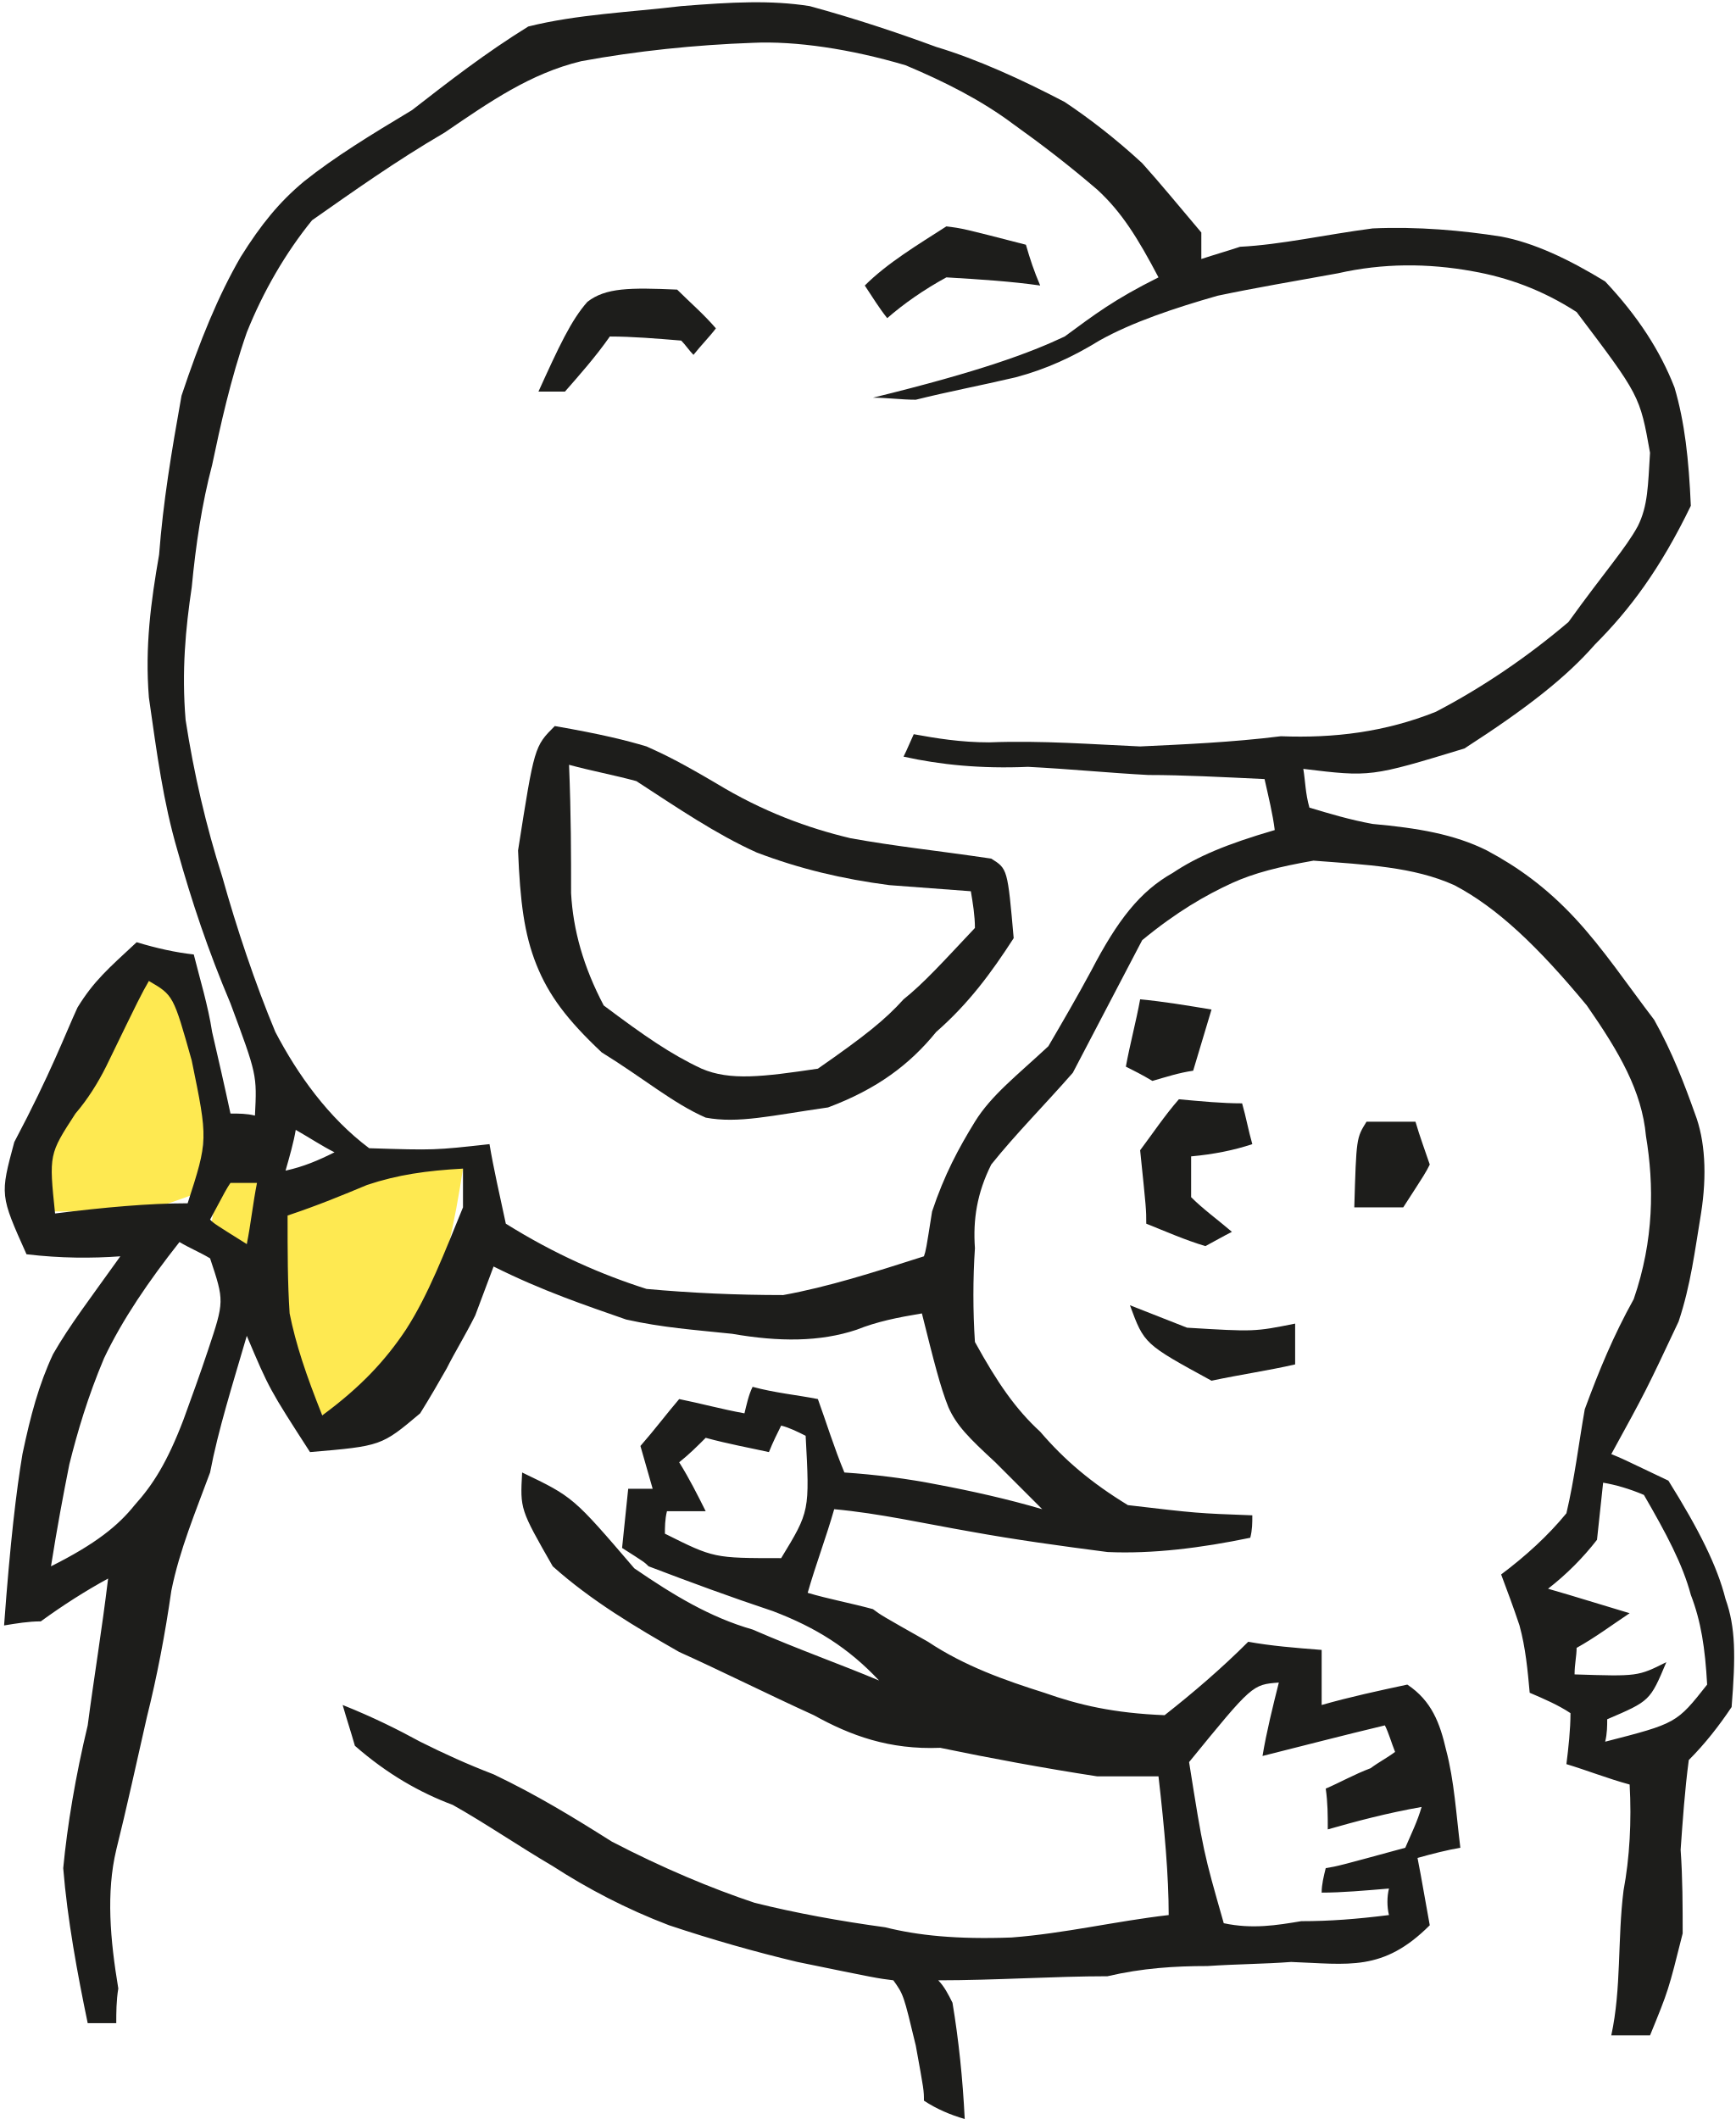
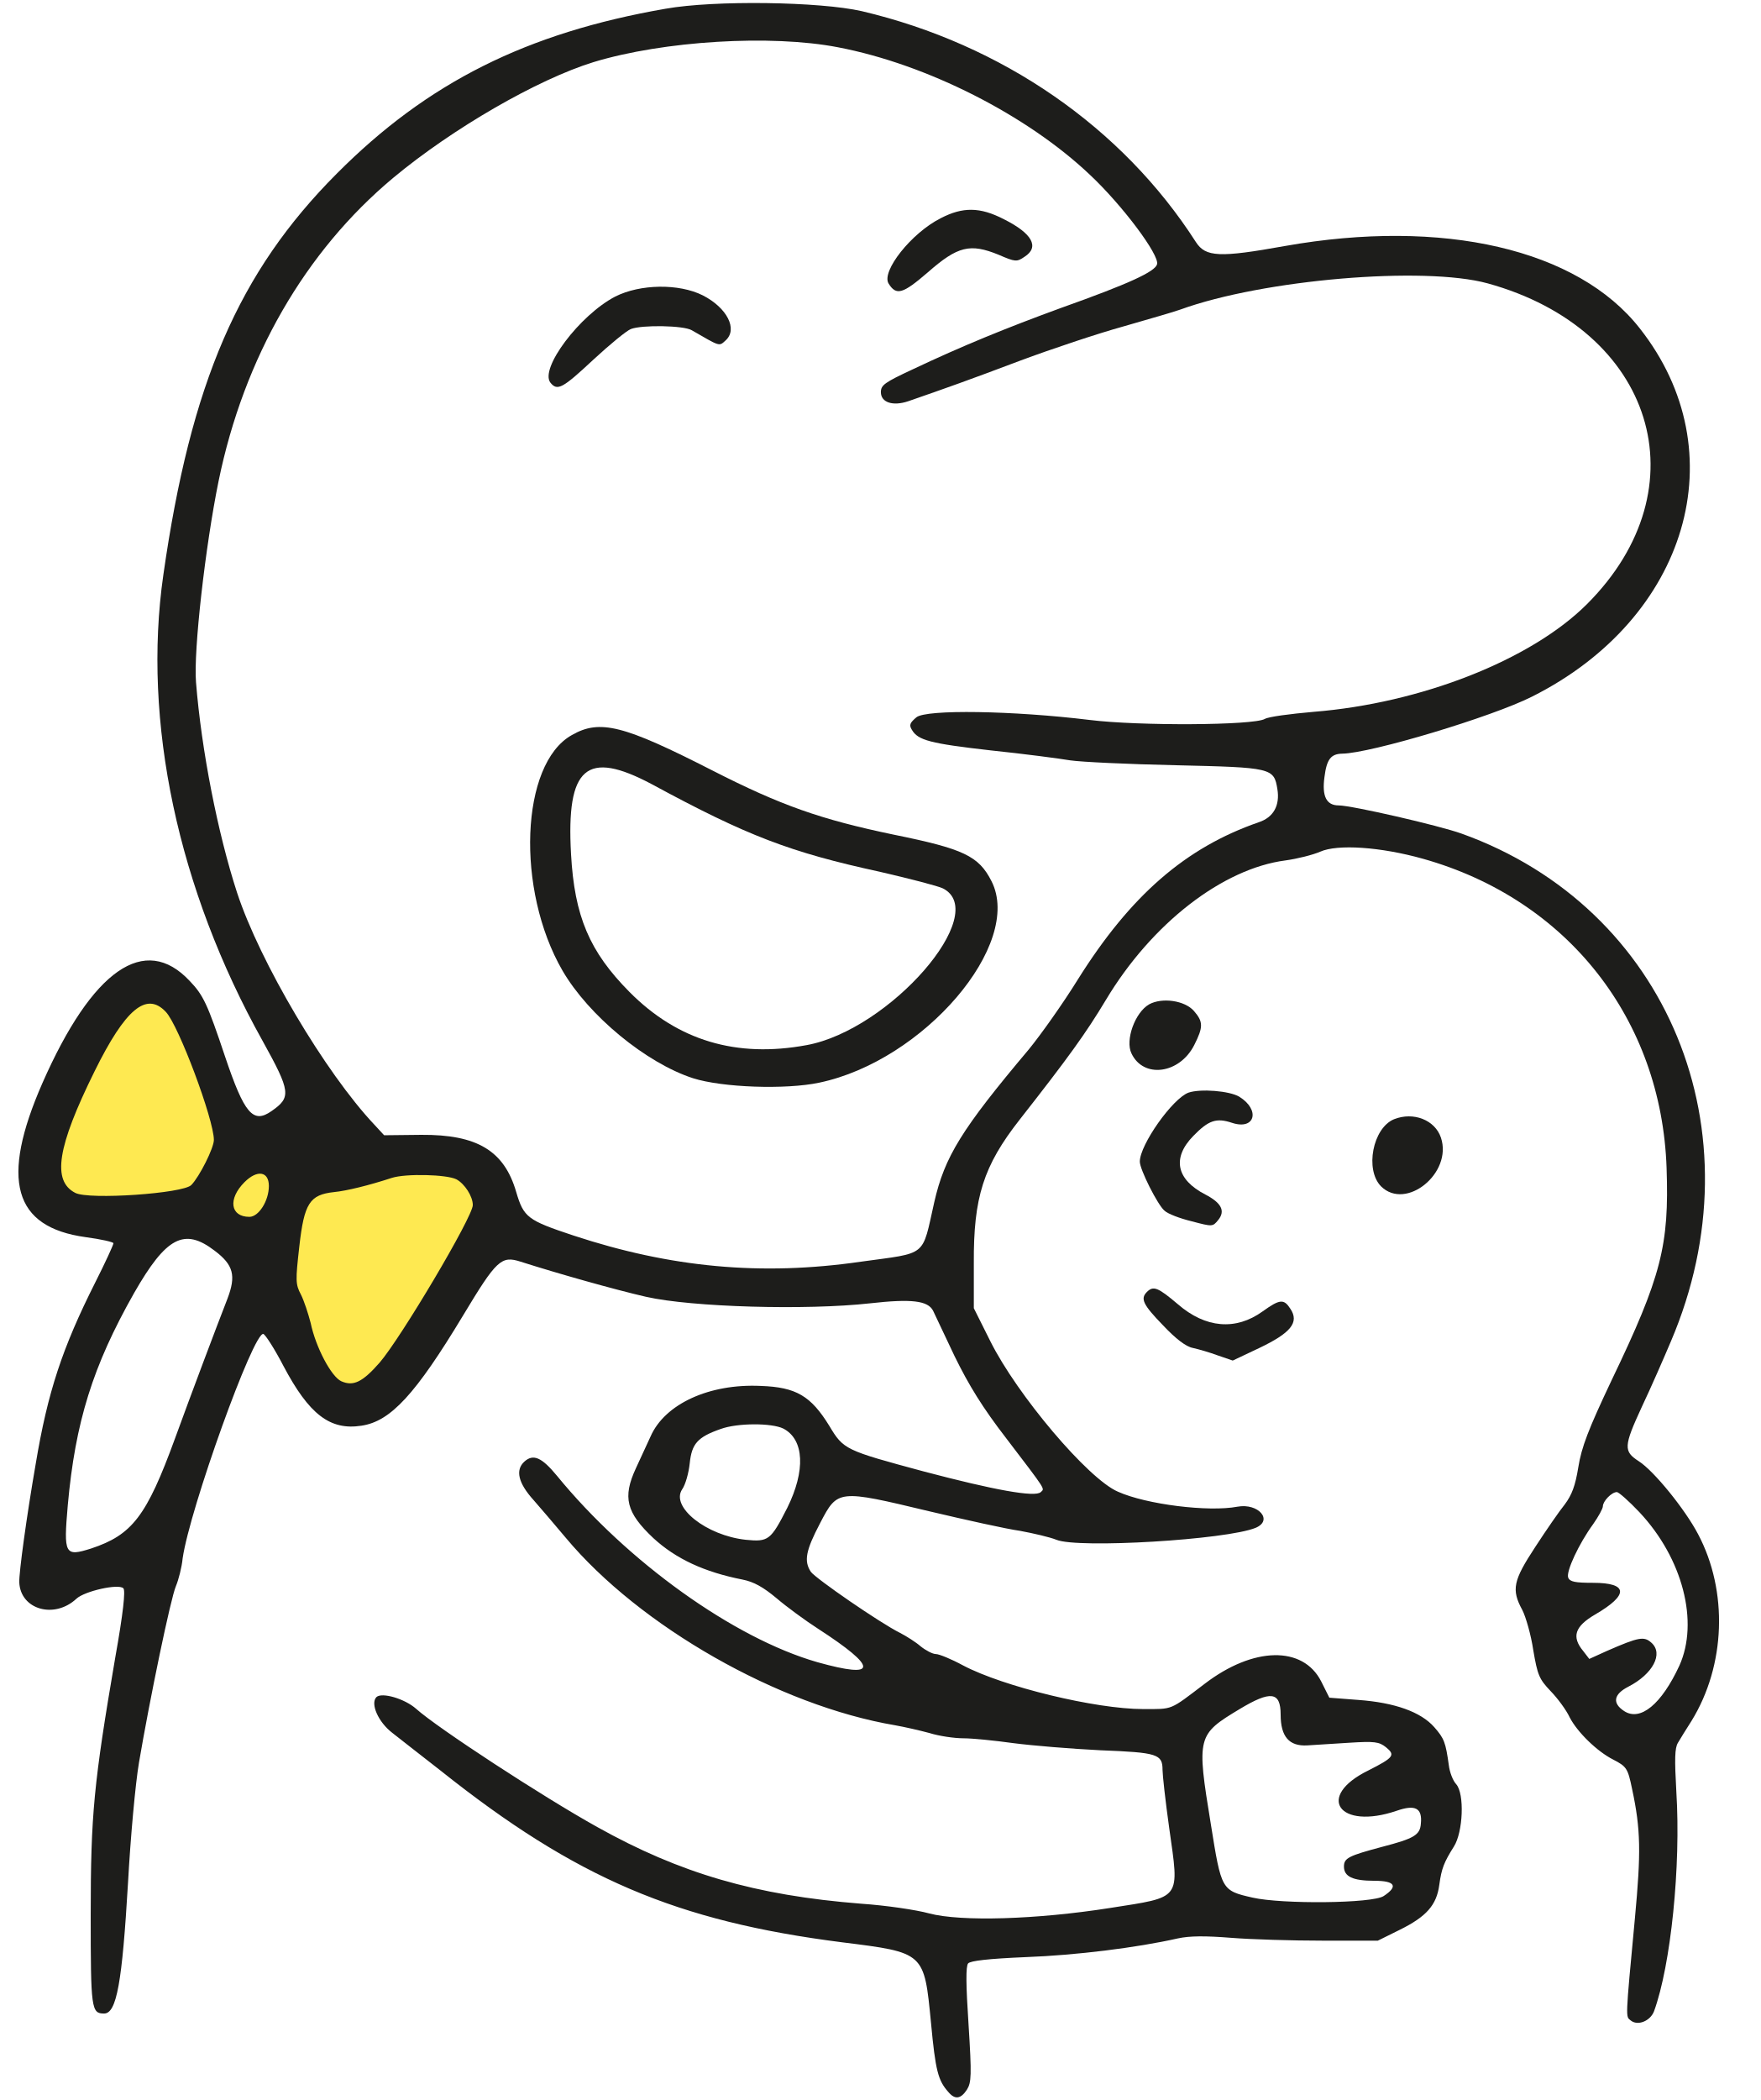
- <svg xmlns="http://www.w3.org/2000/svg" viewBox="0 0 85.1 103.9" width="85.1" height="103.9" role="img">
+ <svg xmlns="http://www.w3.org/2000/svg" viewBox="0 0 86.75 103.46" width="86.75" height="103.46" role="img">
  <g data-role="accent">
-     <path d="M7.3 48.1C7.7 48.1 8.1 48.1 8.5 48.1C9.4 51.3 9.8 53 9.9 54.3C10.1 55.8 9.9 56.7 9.7 58.5C8.5 58.9 7.9 59.2 7 59.3C6 59.4 4.7 59.4 2 59.4C2.1 57.1 2.8 55.1 4 53.4C4.8 51.4 5.8 49.5 7.3 48.1Z" fill="#FEE951" />
-     <path d="M11.3 57.4C11.9 57.6 12.6 57.8 13.3 58C12.9 59 12.5 59.9 12.1 61C11.5 60.8 10.9 60.7 10.3 60.4C10.7 58 10.7 58 11.3 57.4Z" fill="#FEE951" />
-     <path d="M22.7 57.3C22.3 59.9 21.8 62.4 20.8 64.8C19.7 66.6 18.3 68.1 15.8 69.4C14.1 65.7 13.4 64 13.3 62.7C13.2 61.5 13.5 60.6 14 59.1C17.3 57.8 19 57.1 20.2 56.9C21.4 56.7 21.8 56.9 22.7 57.3Z" fill="#FEE951" />
+     <path d="M6.35 48.25C5.52 49.05 1.92 55.81 1.92 56.6C1.92 56.79 1.77 57.2 1.6 57.55C1.09 58.54 1.33 59.4 2.24 59.87C2.99 60.25 6.21 60.2 7.02 59.79C7.38 59.61 7.97 59.47 8.33 59.47C8.73 59.47 9.23 59.34 9.55 59.15C10.2 58.75 10.15 58.73 10.28 59.32C10.5 60.44 12.19 61.38 13.01 60.84C13.23 60.7 13.57 60.35 13.73 60.06C14.16 59.36 14.16 59.91 13.73 60.74C13.55 61.1 13.41 61.53 13.41 61.7C13.41 61.88 13.55 62.31 13.73 62.66C13.9 63.01 14.05 63.58 14.05 63.94C14.05 64.29 14.19 64.86 14.36 65.21C14.54 65.56 14.68 65.99 14.68 66.17C14.68 66.35 14.83 66.78 15 67.13C15.18 67.48 15.32 67.92 15.32 68.12C15.32 69.03 16.44 70.11 17.17 69.94C17.88 69.76 19.87 67.59 20.52 66.3C20.84 65.66 21.31 64.88 21.55 64.57C22.41 63.47 24.26 59.53 24.26 58.8C24.26 57.43 23.24 56.42 22.2 56.74C21.86 56.83 21.18 56.91 20.68 56.91C20.09 56.91 19.57 57.03 19.15 57.23C18.8 57.41 18.23 57.55 17.88 57.55C17.52 57.55 16.95 57.7 16.6 57.87C16.25 58.05 15.85 58.19 15.69 58.19C15.53 58.19 15.18 58.32 14.92 58.49L14.43 58.78L14.49 58.24C14.64 57.12 12.91 56.02 12.04 56.68C11.57 57.03 11.49 56.96 11.49 56.28C11.49 55.91 11.35 55.35 11.17 55C11 54.65 10.85 54.22 10.85 54.04C10.85 53.87 10.71 53.44 10.54 53.08C10.36 52.73 10.22 52.3 10.22 52.13C10.22 51.95 10.07 51.52 9.9 51.17C9.72 50.82 9.58 50.39 9.58 50.21C9.58 49.73 8.68 48.04 8.27 47.76C7.66 47.32 7.23 47.45 6.35 48.25Z" fill="#FEE951" />
+     <path d="M14.97 55.26C14.48 55.51 14.21 55.94 14.21 56.44C14.21 56.9 15.19 57.87 15.64 57.87C16.09 57.87 17.08 56.9 17.08 56.44C17.08 55.38 15.91 54.73 14.97 55.26Z" fill="#FEE951" />
  </g>
  <g data-role="ink">
-     <path d="M52.2 5C53.4 5.8 54.7 6.8 56 8C56.9 9 57.8 10.1 58.9 11.4C58.9 11.8 58.9 12.3 58.9 12.7C59.5 12.5 60.2 12.3 60.8 12.1C62.8 12 65 11.5 67.3 11.2C69.5 11.1 71.7 11.3 73.6 11.6C75.2 11.9 76.9 12.7 78.7 13.8C80.3 15.5 81.4 17.2 82.1 19C82.6 20.7 82.8 22.5 82.9 24.8C81.4 27.9 79.9 29.9 78.2 31.6C76.8 33.2 74.9 34.7 71.8 36.7C67.2 38.1 67.2 38.1 63.9 37.7C64 38.3 64 38.9 64.2 39.6C65.2 39.9 66.2 40.2 67.3 40.4C69.5 40.6 71.3 40.9 72.9 41.7C74.4 42.5 75.8 43.5 77.2 45C78.6 46.5 79.8 48.3 81.1 50C82 51.6 82.6 53.2 83.1 54.6C83.6 55.9 83.7 57.6 83.4 59.5C83.1 61.3 82.9 63 82.3 64.8C80.7 68.2 80.7 68.2 79 71.3C79.5 71.5 79.5 71.5 81.8 72.6C83.3 75 84.2 76.8 84.6 78.4C85.1 79.8 85.1 81.2 84.9 83.7C84.3 84.6 83.6 85.5 82.8 86.3C82.6 87.8 82.5 89.3 82.4 90.7C82.5 92.1 82.5 93.5 82.5 94.8C81.8 97.6 81.8 97.6 80.9 99.8C80.3 99.8 79.7 99.8 79 99.8C79.5 97.5 79.3 95.1 79.6 92.7C79.9 91.1 80 89.3 79.9 87.5C78.8 87.2 77.8 86.8 76.8 86.5C76.9 85.7 77 84.8 77 84C76.4 83.6 75.7 83.3 75 83C74.9 81.9 74.8 80.8 74.5 79.7C74.2 78.8 73.9 78 73.6 77.2C74.8 76.3 75.9 75.3 76.8 74.2C77.2 72.5 77.4 70.8 77.7 69.1C78.4 67.2 79.1 65.5 80.1 63.7C81.1 60.8 81.1 58.1 80.7 55.7C80.5 53.5 79.4 51.6 77.8 49.3C75.4 46.4 73.4 44.5 71.3 43.4C69.3 42.5 67 42.4 64.4 42.2C62.7 42.5 61.5 42.8 60.4 43.3C59.1 43.9 57.7 44.7 56 46.1C54.8 48.4 53.7 50.5 52.6 52.6C51.2 54.2 49.8 55.6 48.6 57.1C47.9 58.5 47.7 59.8 47.8 61.2C47.7 62.7 47.7 64.3 47.8 65.8C48.9 67.8 49.8 69.1 51 70.2C52.2 71.6 53.5 72.7 55.3 73.8C58.7 74.2 58.7 74.2 61.4 74.3C61.4 74.7 61.4 75 61.3 75.4C58.9 75.9 56.5 76.2 54.3 76.1C52 75.8 49.8 75.5 47.6 75.1C45.3 74.7 43.1 74.2 40.9 74C40.5 75.4 40 76.7 39.6 78.1C40.6 78.4 41.7 78.6 42.8 78.9C43.2 79.2 43.2 79.2 45.5 80.5C47.3 81.7 49.3 82.4 51.2 83C52.9 83.6 54.6 84 57.1 84.1C58.5 83 59.9 81.8 61.2 80.5C62.3 80.7 63.5 80.8 64.8 80.9C64.8 81.8 64.8 82.7 64.8 83.6C66.2 83.2 67.6 82.9 69 82.6C70.2 83.4 70.6 84.5 70.9 85.8C71.3 87.3 71.4 89 71.6 90.6C71 90.7 70.2 90.9 69.5 91.1C69.6 91.6 69.6 91.6 70.1 94.4C67.8 96.7 66.1 96.3 63.3 96.2C62 96.3 60.7 96.3 59.2 96.4C57.6 96.4 56 96.5 54.3 96.9C51.7 96.9 48.8 97.1 46 97.1C46.3 97.4 46.5 97.8 46.7 98.2C47 100 47.2 101.9 47.3 103.9C46.6 103.7 45.9 103.4 45.3 103C45.3 102.5 45.3 102.5 44.9 100.3C44.3 97.8 44.3 97.8 43.8 97.1C43 97 43 97 39.1 96.2C37 95.7 34.9 95.1 32.8 94.4C30.7 93.6 28.8 92.6 27.1 91.5C25.4 90.5 23.8 89.4 22.2 88.5C20.6 87.9 19 87 17.4 85.6C17.2 84.9 17 84.3 16.8 83.6C18.3 84.2 19.5 84.8 20.6 85.4C21.8 86 22.9 86.5 24.2 87C26.3 88 28.1 89.1 30 90.3C32.5 91.6 34.9 92.6 37 93.3C39 93.8 41.2 94.2 43.4 94.5C45 94.9 46.9 95.1 49.6 95C52.2 94.8 54.7 94.2 57.3 93.9C57.3 92 57.1 89.7 56.8 87.1C55.7 87.1 54.7 87.1 53.8 87.1C51.2 86.7 48.5 86.2 46.1 85.7C43.6 85.8 41.7 85.1 39.9 84.1C37.7 83.1 35.3 81.9 33.3 81C31.2 79.8 29 78.5 27.1 76.8C25.5 74 25.5 74 25.6 72.2C28.1 73.4 28.1 73.4 31.1 76.9C33 78.2 34.8 79.3 36.9 79.9C39.2 80.9 41.2 81.6 43.1 82.4C41.6 80.8 40 79.8 37.9 79C35.8 78.3 33.9 77.6 31.8 76.8C31.6 76.6 31.6 76.6 30.5 75.9C30.6 74.9 30.7 74 30.8 73C31.2 73 31.6 73 32 73C31.8 72.3 31.6 71.6 31.4 70.9C32.1 70.1 32.7 69.3 33.3 68.6C34.3 68.8 35.4 69.1 36.5 69.3C36.6 68.9 36.7 68.4 36.9 68C38 68.3 39.1 68.4 40.1 68.6C40.5 69.7 40.9 71 41.4 72.2C42.9 72.3 44.5 72.5 46 72.8C47.6 73.1 49.4 73.5 51.1 74C50.7 73.6 50.7 73.6 48.8 71.7C47.5 70.5 46.9 69.9 46.5 69C46.1 68 45.8 66.8 45.2 64.4C44 64.6 43 64.8 42 65.2C40.2 65.8 38.2 65.8 35.9 65.4C34 65.2 32.5 65.1 30.7 64.7C28.7 64 26.6 63.3 24.2 62.1C23.9 62.9 23.6 63.7 23.3 64.5C22.8 65.5 22.3 66.3 21.9 67.1C21.5 67.8 21.1 68.5 20.6 69.3C18.7 70.9 18.7 70.9 15.2 71.2C13.2 68.1 13.2 68.1 12.1 65.5C11.4 67.9 10.7 70.1 10.3 72.2C9.6 74.1 8.8 76 8.4 78C8.1 80.1 7.7 82.2 7.2 84.2C6.7 86.4 6.2 88.7 5.7 90.7C5.2 92.8 5.4 95.1 5.8 97.5C5.7 98.1 5.7 98.7 5.7 99.2C5.2 99.2 4.8 99.2 4.3 99.2C3.8 96.8 3.3 94.1 3.1 91.6C3.3 89.5 3.7 87.1 4.3 84.6C4.6 82.3 5 79.9 5.3 77.4C4.2 78 3.1 78.7 2 79.5C1.4 79.5 0.8 79.6 0.2 79.7C0.5 75.6 0.8 73.1 1.1 71.3C1.5 69.4 1.9 67.9 2.6 66.4C3.4 65 4.4 63.7 5.9 61.6C4.5 61.7 3 61.7 1.3 61.5C0 58.6 0 58.6 0.7 56C2.5 52.6 3.2 50.7 3.8 49.4C4.6 48.1 5.3 47.5 6.7 46.2C7.7 46.5 8.6 46.7 9.5 46.8C9.8 48 10.2 49.3 10.4 50.6C10.7 51.9 11 53.2 11.3 54.6C11.7 54.6 12.1 54.6 12.5 54.7C12.6 52.7 12.6 52.7 11.3 49.2C10.2 46.6 9.4 44.2 8.7 41.7C8 39.3 7.7 37 7.3 34.2C7.1 31.7 7.4 29.5 7.8 27.2C8 24.6 8.4 22.2 8.9 19.4C9.8 16.7 10.7 14.5 11.8 12.6C12.8 11 13.7 9.9 14.9 8.9C16.4 7.7 18.2 6.6 20.2 5.4C22 4 23.8 2.6 25.9 1.3C28.3 0.7 30.9 0.6 33.4 0.3C35.9 0.1 37.8 0 39.7 0.3C41.9 0.9 44 1.6 45.9 2.3C47.9 2.9 50.1 3.9 52.2 5ZM15.3 10.8C14 12.4 12.9 14.3 12.1 16.3C11.3 18.6 10.8 20.9 10.4 22.8C9.9 24.7 9.6 26.7 9.4 28.8C9.1 30.8 8.9 32.9 9.1 35.3C9.5 37.9 10.1 40.5 10.9 43C11.6 45.5 12.5 48.2 13.5 50.6C14.6 52.7 16.1 54.8 18.1 56.3C21.3 56.4 21.3 56.4 24 56.1C24.2 57.3 24.5 58.6 24.8 60C27.2 61.5 29.5 62.5 31.7 63.2C33.9 63.4 36.1 63.5 38.4 63.5C40.6 63.1 42.8 62.4 45.3 61.6C45.4 61.3 45.4 61.3 45.7 59.4C46.3 57.6 47 56.3 47.8 55C48.6 53.7 49.9 52.7 51.4 51.3C52.1 50.1 52.8 48.9 53.5 47.6C54.8 45.1 55.9 43.7 57.5 42.8C58.7 42 60.1 41.4 62.5 40.7C62.4 39.9 62.2 39.1 62 38.2C59.9 38.1 58 38 56.3 38C54.4 37.9 52.4 37.7 50.4 37.6C48.1 37.7 46.1 37.5 44.3 37.1C44.4 36.9 44.4 36.9 44.8 36C45.9 36.2 47.1 36.4 48.5 36.4C51.1 36.3 53.6 36.5 55.9 36.6C58 36.5 60.4 36.4 62.8 36.1C65.4 36.2 67.9 35.9 70.4 34.9C72.7 33.7 74.9 32.2 76.9 30.5C78.7 28 79.7 26.9 80.3 25.8C80.8 24.8 80.8 23.8 80.9 22.2C80.4 19.4 80.4 19.4 77.3 15.3C75.6 14.2 73.9 13.6 72.2 13.3C70 12.9 67.8 12.9 65.6 13.4C63.4 13.8 61.6 14.1 59.7 14.5C57.6 15.1 55.5 15.8 53.9 16.7C52.6 17.5 51.3 18.1 49.8 18.5C48.1 18.9 46.5 19.2 44.9 19.6C44.2 19.6 43.5 19.5 42.8 19.5C48.1 18.2 50.5 17.3 52.2 16.5C53.7 15.4 54.6 14.7 56.8 13.6C55.8 11.7 55 10.4 53.8 9.3C52.4 8.1 51.1 7.1 49.7 6.1C48.1 4.9 46.3 4 44.4 3.2C41.7 2.4 39 2 36.9 2.1C34.1 2.2 31.2 2.5 28.5 3C26 3.6 24 5 21.8 6.5C19.4 7.9 17.3 9.4 15.3 10.8ZM7.3 48.1C6.9 48.8 6.9 48.8 5.2 52.3C4.8 53.1 4.3 53.9 3.7 54.6C2.4 56.6 2.4 56.6 2.7 59.5C5.1 59.2 7.3 59 9.2 59C10.2 55.9 10.2 55.9 9.4 52C8.5 48.8 8.5 48.8 7.3 48.1ZM14.5 55.4C14.4 56 14.2 56.7 14 57.4C14.9 57.2 15.6 56.9 16.4 56.5C15.8 56.2 15.2 55.8 14.5 55.4ZM11.3 58C11.1 58.3 11.1 58.3 10.3 59.8C10.5 60 10.5 60 12.1 61C12.3 60 12.4 59 12.6 58C12.2 58 11.7 58 11.3 58ZM14.1 59.6C14.1 61.4 14.1 62.9 14.2 64.4C14.5 65.9 15 67.4 15.8 69.4C17.7 68 18.9 66.7 19.9 65.2C21 63.5 21.8 61.4 22.7 59.2C22.7 58.6 22.7 57.9 22.7 57.3C20.9 57.4 19.5 57.6 18 58.1C16.8 58.6 15.6 59.1 14.1 59.6ZM8.8 60.9C7.3 62.8 6 64.7 5.1 66.6C4.3 68.5 3.8 70.2 3.4 71.8C3.1 73.3 2.8 74.9 2.5 76.8C4.7 75.7 5.8 74.8 6.6 73.8C7.5 72.8 8.2 71.7 9 69.6C9.4 68.5 9.8 67.4 10.2 66.2C11 63.8 11 63.8 10.3 61.7C9.8 61.4 9.3 61.2 8.8 60.9ZM38.3 69.9C38.1 70.3 37.9 70.7 37.7 71.2C36.8 71 35.7 70.8 34.6 70.5C34.2 70.9 33.8 71.3 33.3 71.7C33.8 72.5 34.2 73.3 34.6 74.1C34 74.1 33.3 74.1 32.7 74.1C32.6 74.5 32.6 74.9 32.6 75.2C35 76.4 35 76.4 38.3 76.4C39.7 74.1 39.7 74.1 39.5 70.4C39.1 70.2 38.7 70 38.3 69.9ZM78.6 72.7C78.5 73.6 78.4 74.6 78.3 75.5C77.6 76.4 76.8 77.2 75.9 77.9C76.6 78.1 76.6 78.1 79.9 79.1C79 79.7 78.2 80.3 77.3 80.8C77.3 81.2 77.2 81.6 77.2 82.1C80.3 82.2 80.3 82.2 81.7 81.5C80.9 83.4 80.9 83.4 78.8 84.3C78.8 84.6 78.8 85 78.7 85.4C82.2 84.5 82.2 84.5 83.7 82.6C83.6 80.8 83.4 79.5 82.9 78.2C82.5 76.7 81.7 75.2 80.6 73.3C79.9 73 79.2 72.8 78.6 72.7ZM58.3 86.4C59 90.8 59 90.8 60 94.3C61.4 94.6 62.6 94.4 63.8 94.2C65.2 94.2 66.5 94.1 68.1 93.9C68 93.5 68 93 68.1 92.6C66.9 92.7 65.8 92.8 64.8 92.8C64.8 92.4 64.9 92 65 91.6C65.6 91.5 65.6 91.5 68.9 90.6C69.2 89.9 69.5 89.3 69.7 88.6C68 88.9 66.5 89.3 65.1 89.7C65.1 89 65.1 88.4 65 87.7C65.7 87.4 66.4 87 67.2 86.7C67.6 86.4 68 86.2 68.4 85.9C68.2 85.4 68.1 85 67.9 84.6C65.8 85.1 63.9 85.6 61.9 86.1C62.1 84.9 62.4 83.7 62.7 82.5C61.4 82.6 61.4 82.6 58.3 86.4Z" fill="#1D1D1B" />
-     <path d="M46.4 11.1C47.2 11.2 47.2 11.2 50.3 12C50.5 12.7 50.7 13.3 51 14C49.6 13.8 48.1 13.7 46.4 13.6C45.3 14.2 44.3 14.9 43.5 15.6C43.1 15.1 42.8 14.6 42.4 14C43.5 12.9 45 12 46.4 11.1Z" fill="#1D1D1B" />
-     <path d="M33.2 14.2C33.8 14.8 34.5 15.4 35.1 16.1C34.8 16.5 34.4 16.9 34 17.4C33.8 17.2 33.6 16.9 33.4 16.7C32.2 16.6 31 16.5 29.9 16.5C29.2 17.5 28.4 18.4 27.7 19.2C27.3 19.2 26.9 19.2 26.4 19.2C27.4 17 28 15.7 28.8 14.8C29.7 14.1 30.9 14.1 33.2 14.2Z" fill="#1D1D1B" />
-     <path d="M27.2 35.6C29.5 36 30.7 36.3 31.7 36.6C32.6 37 33.4 37.4 35.1 38.4C37.4 39.8 39.6 40.6 41.7 41.1C43.9 41.5 45.9 41.7 48.6 42.1C49.4 42.6 49.4 42.6 49.7 46C48.6 47.7 47.5 49.2 45.9 50.6C44.6 52.2 43 53.4 40.6 54.3C37.8 54.7 36.2 55.1 34.6 54.8C33 54.1 31.6 52.9 29.5 51.6C27.8 50 26.9 48.8 26.3 47.3C25.7 45.8 25.5 44.2 25.4 41.7C26.2 36.6 26.2 36.6 27.2 35.6ZM27.9 37.5C28 40 28 41.9 28 43.8C28.1 45.6 28.6 47.4 29.6 49.3C31.6 50.8 32.9 51.7 34.4 52.4C35.8 53 37.4 52.8 40.1 52.4C42.4 50.8 43.4 50 44.3 49C45.3 48.2 46.2 47.2 47.8 45.5C47.8 44.9 47.7 44.3 47.6 43.7C46.3 43.6 44.9 43.5 43.6 43.4C41.3 43.1 39.2 42.6 37.1 41.8C35.1 40.9 33.2 39.6 31.2 38.3C30.1 38 29 37.8 27.9 37.5Z" fill="#1D1D1B" />
-     <path d="M55.9 49C57 49.1 58.2 49.3 59.4 49.5C59.1 50.5 58.8 51.5 58.5 52.5C57.8 52.6 57.2 52.8 56.5 53C56 52.7 55.6 52.5 55.2 52.3C55.4 51.2 55.7 50.1 55.9 49Z" fill="#1D1D1B" />
-     <path d="M57.8 53.9C58.9 54 59.9 54.1 60.9 54.1C61.1 54.8 61.2 55.4 61.4 56.1C60.5 56.4 59.5 56.6 58.4 56.7C58.4 57.4 58.4 58 58.4 58.7C59 59.3 59.7 59.8 60.4 60.4C60.2 60.5 60.2 60.5 59.1 61.1C58.1 60.8 57.2 60.4 56.2 60C56.2 59.3 56.2 59.3 55.9 56.4C56.5 55.6 57.1 54.7 57.8 53.9Z" fill="#1D1D1B" />
-     <path d="M67 55C67.8 55 68.6 55 69.4 55C69.6 55.7 69.9 56.5 70.1 57.1C69.9 57.5 69.9 57.5 68.8 59.2C68 59.2 67.2 59.2 66.4 59.2C66.5 55.8 66.5 55.8 67 55Z" fill="#1D1D1B" />
-     <path d="M55.4 64C55.9 64.2 55.9 64.2 58.2 65.1C61.5 65.3 61.5 65.3 63.5 64.9C63.5 65.6 63.5 66.3 63.5 66.9C62.2 67.2 60.8 67.4 59.4 67.7C56.1 65.9 56.1 65.9 55.4 64Z" fill="#1D1D1B" />
+     <path d="M32.8 0.43C25.95 1.62 21.07 4.06 16.6 8.55C11.76 13.4 9.4 18.87 8.05 28.32C7.01 35.53 8.76 43.8 12.94 51.28C14.33 53.79 14.36 54.06 13.38 54.74C12.47 55.38 12.04 54.87 11.09 52.05C10.22 49.45 10.02 49.03 9.35 48.33C7.14 45.97 4.55 47.77 2.09 53.36C0 58.13 0.66 60.46 4.22 60.95C4.97 61.05 5.59 61.19 5.59 61.25C5.59 61.33 5.19 62.2 4.69 63.19C3.07 66.41 2.35 68.58 1.76 72.12C1.31 74.71 0.93 77.5 0.95 77.96C1.01 79.3 2.68 79.78 3.77 78.76C4.17 78.39 5.84 78.01 6.08 78.25C6.19 78.36 6.07 79.48 5.68 81.66C4.62 87.86 4.47 89.39 4.47 94.33C4.47 98.98 4.5 99.2 5.13 99.2C5.75 99.2 6.02 97.67 6.31 92.74C6.43 90.54 6.67 87.89 6.85 86.83C7.38 83.71 8.41 78.74 8.67 78.14C8.8 77.83 8.96 77.21 9 76.78C9.35 74.34 12.5 65.58 12.98 65.72C13.09 65.77 13.54 66.47 13.97 67.3C15.23 69.68 16.26 70.48 17.81 70.24C19.25 70.03 20.48 68.69 22.82 64.81C24.47 62.07 24.7 61.85 25.66 62.16C27.51 62.75 30.31 63.54 31.84 63.89C34.09 64.4 39.74 64.56 42.88 64.21C44.92 63.98 45.72 64.08 45.98 64.57C46.04 64.7 46.52 65.71 47.04 66.81C47.75 68.26 48.43 69.36 49.58 70.85C51.61 73.51 51.48 73.32 51.29 73.51C51.02 73.78 48.99 73.41 45.51 72.49C41.65 71.45 41.57 71.42 40.87 70.25C39.96 68.77 39.23 68.34 37.49 68.28C34.95 68.16 32.76 69.17 32.06 70.77C31.87 71.18 31.55 71.88 31.34 72.33C30.67 73.77 30.86 74.52 32.2 75.78C33.31 76.8 34.71 77.45 36.59 77.82C37.15 77.93 37.61 78.19 38.27 78.74C38.76 79.16 39.69 79.84 40.31 80.24C43.29 82.17 43.28 82.73 40.28 81.89C36.16 80.71 30.91 76.94 27.45 72.71C26.7 71.8 26.28 71.61 25.84 72.01C25.39 72.42 25.53 73.06 26.3 73.91C26.62 74.28 27.34 75.11 27.88 75.76C31.53 80.13 38.38 84.03 44.12 85C44.57 85.08 45.32 85.25 45.8 85.38C46.28 85.53 47.03 85.64 47.48 85.64C47.91 85.64 49.02 85.75 49.95 85.88C50.87 86 52.81 86.16 54.23 86.23C57.05 86.34 57.29 86.42 57.29 87.2C57.29 87.44 57.43 88.72 57.62 90.07C58.12 93.63 58.26 93.44 54.7 94C51.08 94.57 47.36 94.68 45.8 94.27C45.15 94.09 43.63 93.87 42.45 93.79C37.22 93.38 33.51 92.29 29.43 90.01C26.73 88.51 21.56 85.13 20.51 84.19C19.95 83.69 18.82 83.36 18.55 83.61C18.24 83.93 18.64 84.84 19.33 85.37C19.63 85.61 20.7 86.44 21.71 87.23C28.39 92.55 33.35 94.65 41.49 95.69C45.58 96.2 45.54 96.18 45.88 99.66C46.1 102.02 46.23 102.5 46.73 103.06C47.06 103.46 47.35 103.41 47.65 102.95C47.87 102.6 47.89 102.26 47.73 99.74C47.6 97.78 47.59 96.87 47.71 96.73C47.83 96.6 48.7 96.5 50.56 96.42C53.01 96.33 56 95.96 58.04 95.5C58.63 95.37 59.41 95.37 60.67 95.47C61.66 95.55 63.7 95.61 65.19 95.61L67.9 95.61L68.97 95.08C70.29 94.43 70.8 93.86 70.93 92.85C71.04 92.05 71.16 91.75 71.65 90.97C72.1 90.26 72.18 88.37 71.76 87.9C71.6 87.73 71.44 87.31 71.4 86.98C71.24 85.83 71.17 85.65 70.68 85.09C70.02 84.34 68.73 83.88 66.94 83.75L65.51 83.64L65.11 82.84C64.21 81.07 61.76 81.12 59.36 82.96C57.62 84.28 57.83 84.2 56.33 84.2C53.99 84.2 49.45 83.1 47.46 82.05C46.89 81.74 46.28 81.49 46.12 81.49C45.96 81.49 45.62 81.31 45.37 81.11C45.13 80.9 44.67 80.61 44.36 80.45C43.37 79.96 40.2 77.77 39.96 77.44C39.61 76.91 39.7 76.4 40.42 75.03C41.28 73.38 41.3 73.38 45.77 74.45C47.59 74.88 49.61 75.33 50.27 75.42C50.92 75.54 51.74 75.73 52.06 75.86C53.12 76.3 60.45 75.86 61.88 75.27C62.76 74.9 62.01 74.04 60.98 74.23C59.56 74.5 56.49 74.12 55.09 73.49C53.62 72.86 50.12 68.72 48.8 66.07L47.99 64.45L47.99 62.23C47.97 59 48.46 57.44 50.25 55.16C52.65 52.1 53.51 50.91 54.5 49.26C56.76 45.49 60.26 42.79 63.35 42.39C63.93 42.31 64.69 42.12 65.06 41.96C65.91 41.58 68.03 41.72 70.13 42.31C77.24 44.31 81.88 50.21 82.13 57.55C82.26 61.35 81.88 62.88 79.42 68C78.27 70.43 77.94 71.29 77.78 72.28C77.63 73.21 77.46 73.65 77.11 74.12C76.85 74.44 76.2 75.38 75.66 76.21C74.57 77.87 74.47 78.31 75.02 79.32C75.19 79.65 75.45 80.55 75.56 81.3C75.77 82.53 75.85 82.72 76.41 83.31C76.76 83.67 77.19 84.25 77.36 84.62C77.73 85.33 78.69 86.28 79.5 86.69C80.16 87.03 80.22 87.12 80.43 88.14C80.86 90.14 80.87 91.27 80.57 94.49C80.09 99.58 80.11 99.33 80.36 99.54C80.7 99.82 81.32 99.58 81.51 99.09C82.34 96.82 82.84 91.94 82.61 88.27C82.52 86.66 82.53 86.12 82.69 85.86C82.8 85.67 83.11 85.17 83.36 84.78C85.04 82.05 85.17 78.39 83.68 75.58C83.04 74.36 81.51 72.47 80.76 71.99C80 71.5 80.01 71.26 80.91 69.31C81.37 68.34 82.01 66.87 82.34 66.09C86.75 55.77 82.2 44.72 72.03 41.07C70.92 40.67 66.61 39.68 65.97 39.68C65.36 39.68 65.14 39.22 65.27 38.28C65.38 37.4 65.59 37.14 66.15 37.13C67.55 37.11 73.52 35.32 75.5 34.32C83.19 30.46 85.6 22.26 80.81 16.18C77.75 12.27 71.11 10.74 63.32 12.12C60.1 12.7 59.41 12.67 58.93 11.92C55.31 6.28 49.39 2.18 42.47 0.55C40.41 0.08 35.22 0 32.8 0.43ZM41.3 2.33C45.69 3.17 50.62 5.68 53.71 8.61C55.31 10.11 57.15 12.57 57.02 13.02C56.92 13.38 55.69 13.96 52.29 15.17C49.58 16.16 47.4 17.05 44.97 18.2C43.6 18.84 43.41 18.97 43.41 19.32C43.41 19.83 44 20.02 44.75 19.77C46.6 19.13 47.81 18.7 50.27 17.77C51.8 17.2 54.1 16.43 55.37 16.08C56.65 15.71 57.91 15.35 58.17 15.25C62.25 13.77 70.17 13.1 73.31 13.96C81.51 16.22 83.94 24.03 78.21 29.76C75.45 32.52 70.01 34.65 64.73 35.07C63.59 35.17 62.51 35.31 62.33 35.42C61.77 35.74 56.12 35.77 53.7 35.47C49.93 35.01 45.64 34.94 45.16 35.34C44.84 35.61 44.79 35.72 44.94 35.96C45.24 36.47 45.83 36.63 48.83 36.97C50.46 37.14 52.21 37.37 52.74 37.46C53.27 37.54 55.6 37.65 57.93 37.7C62.68 37.81 62.78 37.83 62.95 38.88C63.08 39.68 62.76 40.27 62.03 40.51C58.42 41.76 55.71 44.12 53.12 48.25C52.39 49.43 51.29 50.98 50.7 51.7C47.38 55.64 46.55 56.99 46.04 59.23C45.42 61.97 45.74 61.7 42.42 62.16C37.52 62.87 33.05 62.45 28.26 60.87C26 60.12 25.81 59.98 25.44 58.73C24.85 56.69 23.51 55.89 20.76 55.91L18.93 55.93L18.45 55.41C16.04 52.86 12.8 47.39 11.68 43.97C10.73 41.05 9.93 36.98 9.66 33.62C9.53 32.07 10.12 26.9 10.77 23.71C12.02 17.61 15.04 12.38 19.38 8.76C22.3 6.33 26.49 3.91 29.25 3.06C32.7 2.01 38 1.69 41.3 2.33ZM8.17 49.85C8.8 50.5 10.54 55.16 10.54 56.16C10.54 56.56 9.83 57.97 9.43 58.38C9.04 58.8 4.38 59.12 3.71 58.77C2.56 58.18 2.81 56.52 4.66 52.78C6.18 49.7 7.22 48.84 8.17 49.85ZM13.25 58.43C13.25 59.16 12.75 59.95 12.29 59.95C11.35 59.95 11.22 59.07 12.05 58.24C12.67 57.62 13.25 57.7 13.25 58.43ZM22.49 58.1C22.9 58.32 23.3 58.94 23.3 59.37C23.3 59.95 19.76 65.91 18.71 67.13C17.86 68.1 17.41 68.31 16.82 68.05C16.33 67.83 15.56 66.38 15.31 65.18C15.19 64.72 14.99 64.1 14.83 63.78C14.56 63.27 14.56 63.09 14.75 61.41C14.99 59.28 15.26 58.86 16.46 58.73C17.08 58.67 18.18 58.4 19.31 58.03C20 57.81 22.01 57.86 22.49 58.1ZM10.58 61.62C11.51 62.32 11.64 62.85 11.21 63.98C10.63 65.47 9.45 68.6 8.62 70.88C7.22 74.71 6.51 75.62 4.49 76.29C3.19 76.7 3.13 76.59 3.34 74.16C3.71 70.06 4.57 67.3 6.61 63.7C8.19 60.94 9.08 60.47 10.58 61.62ZM38.6 70.38C39.64 70.92 39.7 72.46 38.8 74.28C37.98 75.89 37.87 75.97 36.75 75.86C34.81 75.65 33.03 74.24 33.62 73.37C33.78 73.14 33.94 72.57 33.99 72.09C34.09 71.13 34.37 70.8 35.52 70.4C36.34 70.1 38.03 70.1 38.6 70.38ZM80.79 74.5C82.93 76.78 83.73 79.91 82.76 82.06C81.88 83.96 80.84 84.82 80.04 84.3C79.44 83.91 79.52 83.47 80.24 83.1C81.45 82.48 81.99 81.47 81.38 80.93C81.02 80.61 80.78 80.64 79.18 81.34L78.32 81.73L78.02 81.34C77.44 80.64 77.6 80.13 78.61 79.54C80.28 78.57 80.24 77.98 78.51 77.98C77.62 77.98 77.36 77.93 77.28 77.72C77.17 77.42 77.81 76.05 78.51 75.09C78.77 74.72 78.99 74.32 78.99 74.21C78.99 73.96 79.42 73.51 79.68 73.51C79.77 73.51 80.28 73.96 80.79 74.5ZM63.11 84.47C63.11 85.56 63.53 86.04 64.42 85.99C64.76 85.97 65.68 85.91 66.48 85.86C67.74 85.78 67.96 85.81 68.3 86.08C68.78 86.47 68.68 86.59 67.44 87.22C64.8 88.51 65.99 90.18 68.83 89.21C69.75 88.89 70.1 89.08 70.02 89.85C69.98 90.41 69.67 90.58 68.14 90.98C66.45 91.43 66.23 91.54 66.23 91.96C66.23 92.45 66.66 92.66 67.73 92.66C68.75 92.66 68.92 92.93 68.19 93.41C67.65 93.78 63.18 93.82 61.73 93.49C60.19 93.14 60.19 93.12 59.67 89.87C58.96 85.54 59 85.46 61.09 84.2C62.62 83.28 63.11 83.34 63.11 84.47Z" fill="#1D1D1B" />
+     <path d="M46.36 10.75C44.91 11.48 43.42 13.37 43.79 13.97C44.17 14.58 44.49 14.48 45.72 13.42C47.2 12.12 47.81 11.98 49.21 12.55C50.04 12.91 50.11 12.91 50.49 12.65C51.24 12.17 50.87 11.5 49.47 10.8C48.29 10.19 47.44 10.19 46.36 10.75Z" fill="#1D1D1B" />
+     <path d="M30.32 14.61C28.57 15.52 26.57 18.17 27.13 18.86C27.47 19.27 27.72 19.14 29.24 17.72C30.05 16.97 30.88 16.29 31.09 16.21C31.63 16 33.69 16.03 34.09 16.27C35.51 17.09 35.43 17.07 35.76 16.77C36.37 16.22 35.83 15.16 34.63 14.55C33.45 13.96 31.55 13.99 30.32 14.61Z" fill="#1D1D1B" />
+     <path d="M28.17 36.22C25.65 37.64 25.41 43.83 27.72 47.82C29.01 50.04 31.84 52.37 34.15 53.12C35.59 53.58 38.72 53.69 40.37 53.34C45.53 52.26 50.44 46.51 48.86 43.41C48.23 42.17 47.49 41.82 44.04 41.12C40.44 40.37 38.48 39.68 35.11 37.96C30.72 35.72 29.56 35.42 28.17 36.22ZM32.13 38.64C36.82 41.18 38.94 41.99 43.36 42.95C44.83 43.29 46.23 43.65 46.47 43.77C48.85 44.99 43.85 50.74 39.75 51.49C36.29 52.13 33.4 51.27 31.02 48.87C29.05 46.88 28.31 45.15 28.14 42.07C27.9 37.78 28.9 36.92 32.13 38.64Z" fill="#1D1D1B" />
+     <path d="M56.63 49.48C55.93 49.88 55.44 51.25 55.76 51.9C56.35 53.15 58.13 52.91 58.85 51.49C59.3 50.6 59.3 50.34 58.84 49.81C58.39 49.29 57.27 49.13 56.63 49.48Z" fill="#1D1D1B" />
+     <path d="M58.57 53.83C57.78 54.12 56.17 56.4 56.17 57.23C56.17 57.62 57.05 59.36 57.38 59.64C57.54 59.8 58.15 60.03 58.73 60.17C59.75 60.44 59.76 60.44 60.03 60.11C60.4 59.66 60.19 59.26 59.4 58.85C57.96 58.11 57.75 57.04 58.81 55.96C59.56 55.19 59.94 55.06 60.72 55.32C61.85 55.69 62.12 54.68 61.07 54.03C60.58 53.74 59.16 53.63 58.57 53.83Z" fill="#1D1D1B" />
+     <path d="M68.7 55.14C67.65 55.57 67.25 57.63 68.06 58.45C69.29 59.66 71.59 57.79 71.01 56.05C70.72 55.18 69.66 54.76 68.7 55.14Z" fill="#1D1D1B" />
+     <path d="M56.52 63.65C56.19 63.98 56.32 64.27 57.31 65.29C57.94 65.96 58.45 66.35 58.79 66.41C59.06 66.47 59.62 66.63 60.02 66.78L60.75 67.03L62.06 66.41C63.61 65.67 64.04 65.15 63.59 64.48C63.27 63.98 63.07 64 62.22 64.61C60.9 65.56 59.41 65.44 58.04 64.25C57.07 63.43 56.84 63.33 56.52 63.65Z" fill="#1D1D1B" />
  </g>
</svg>
